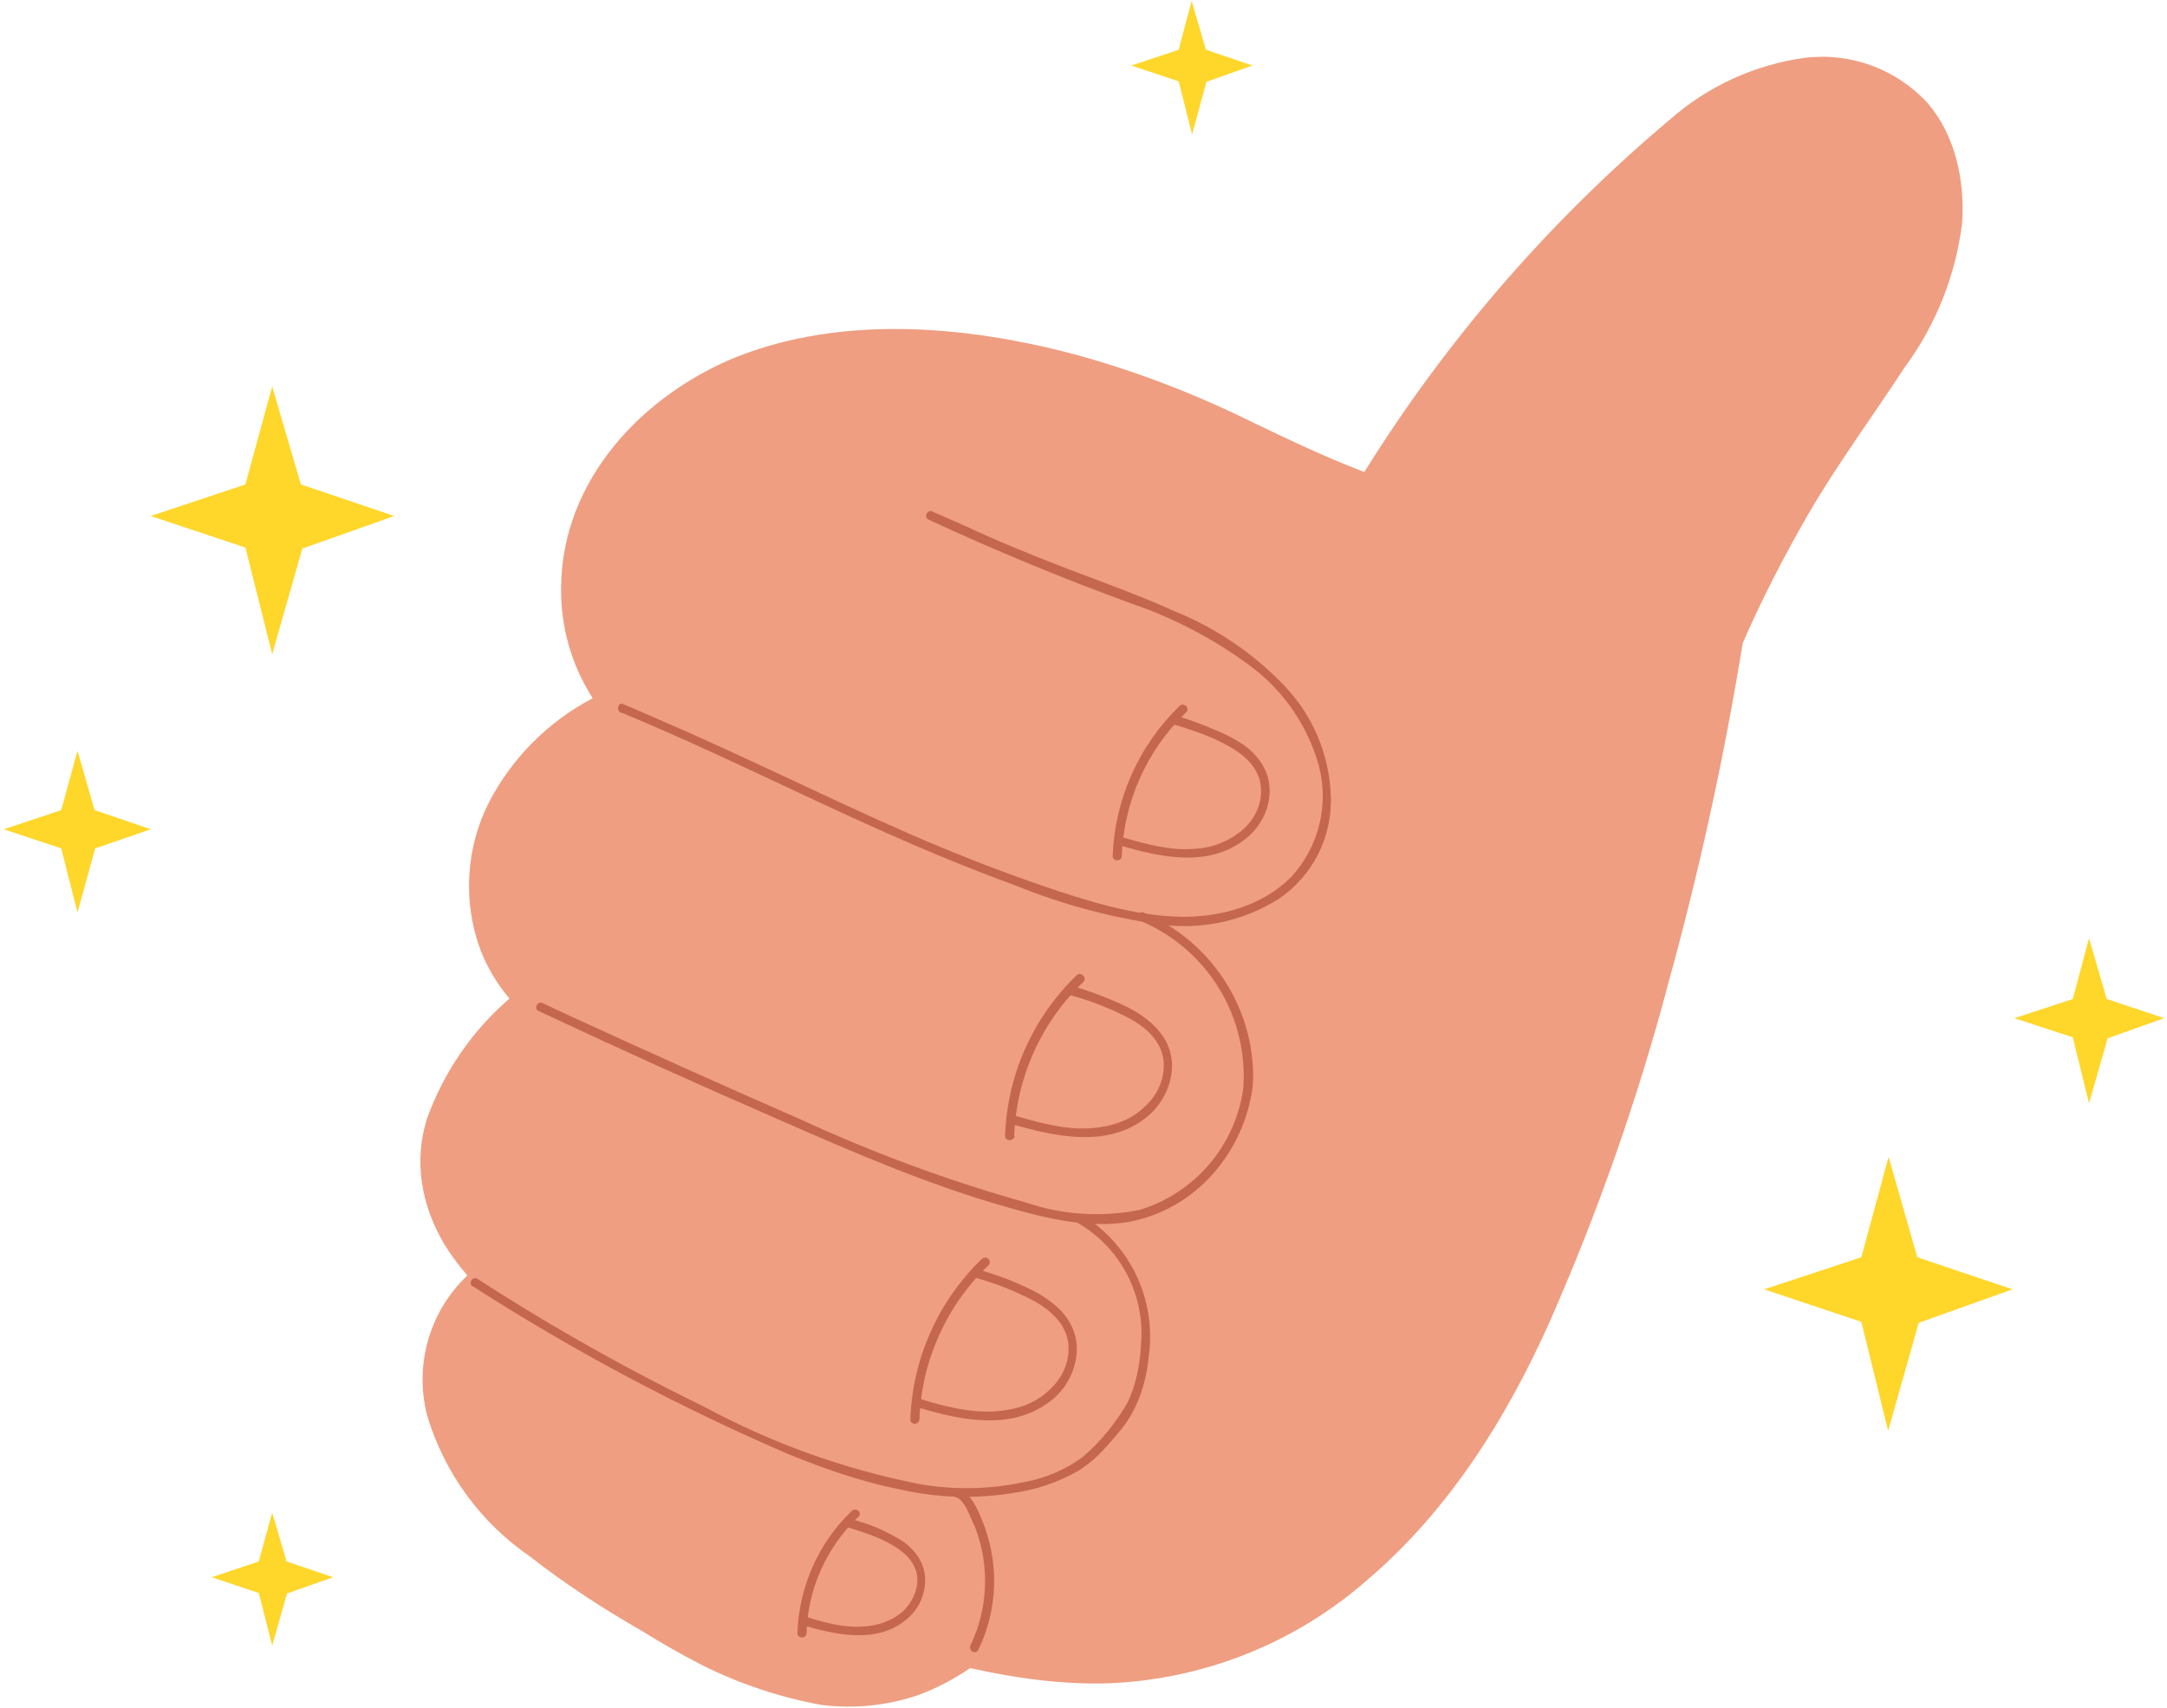
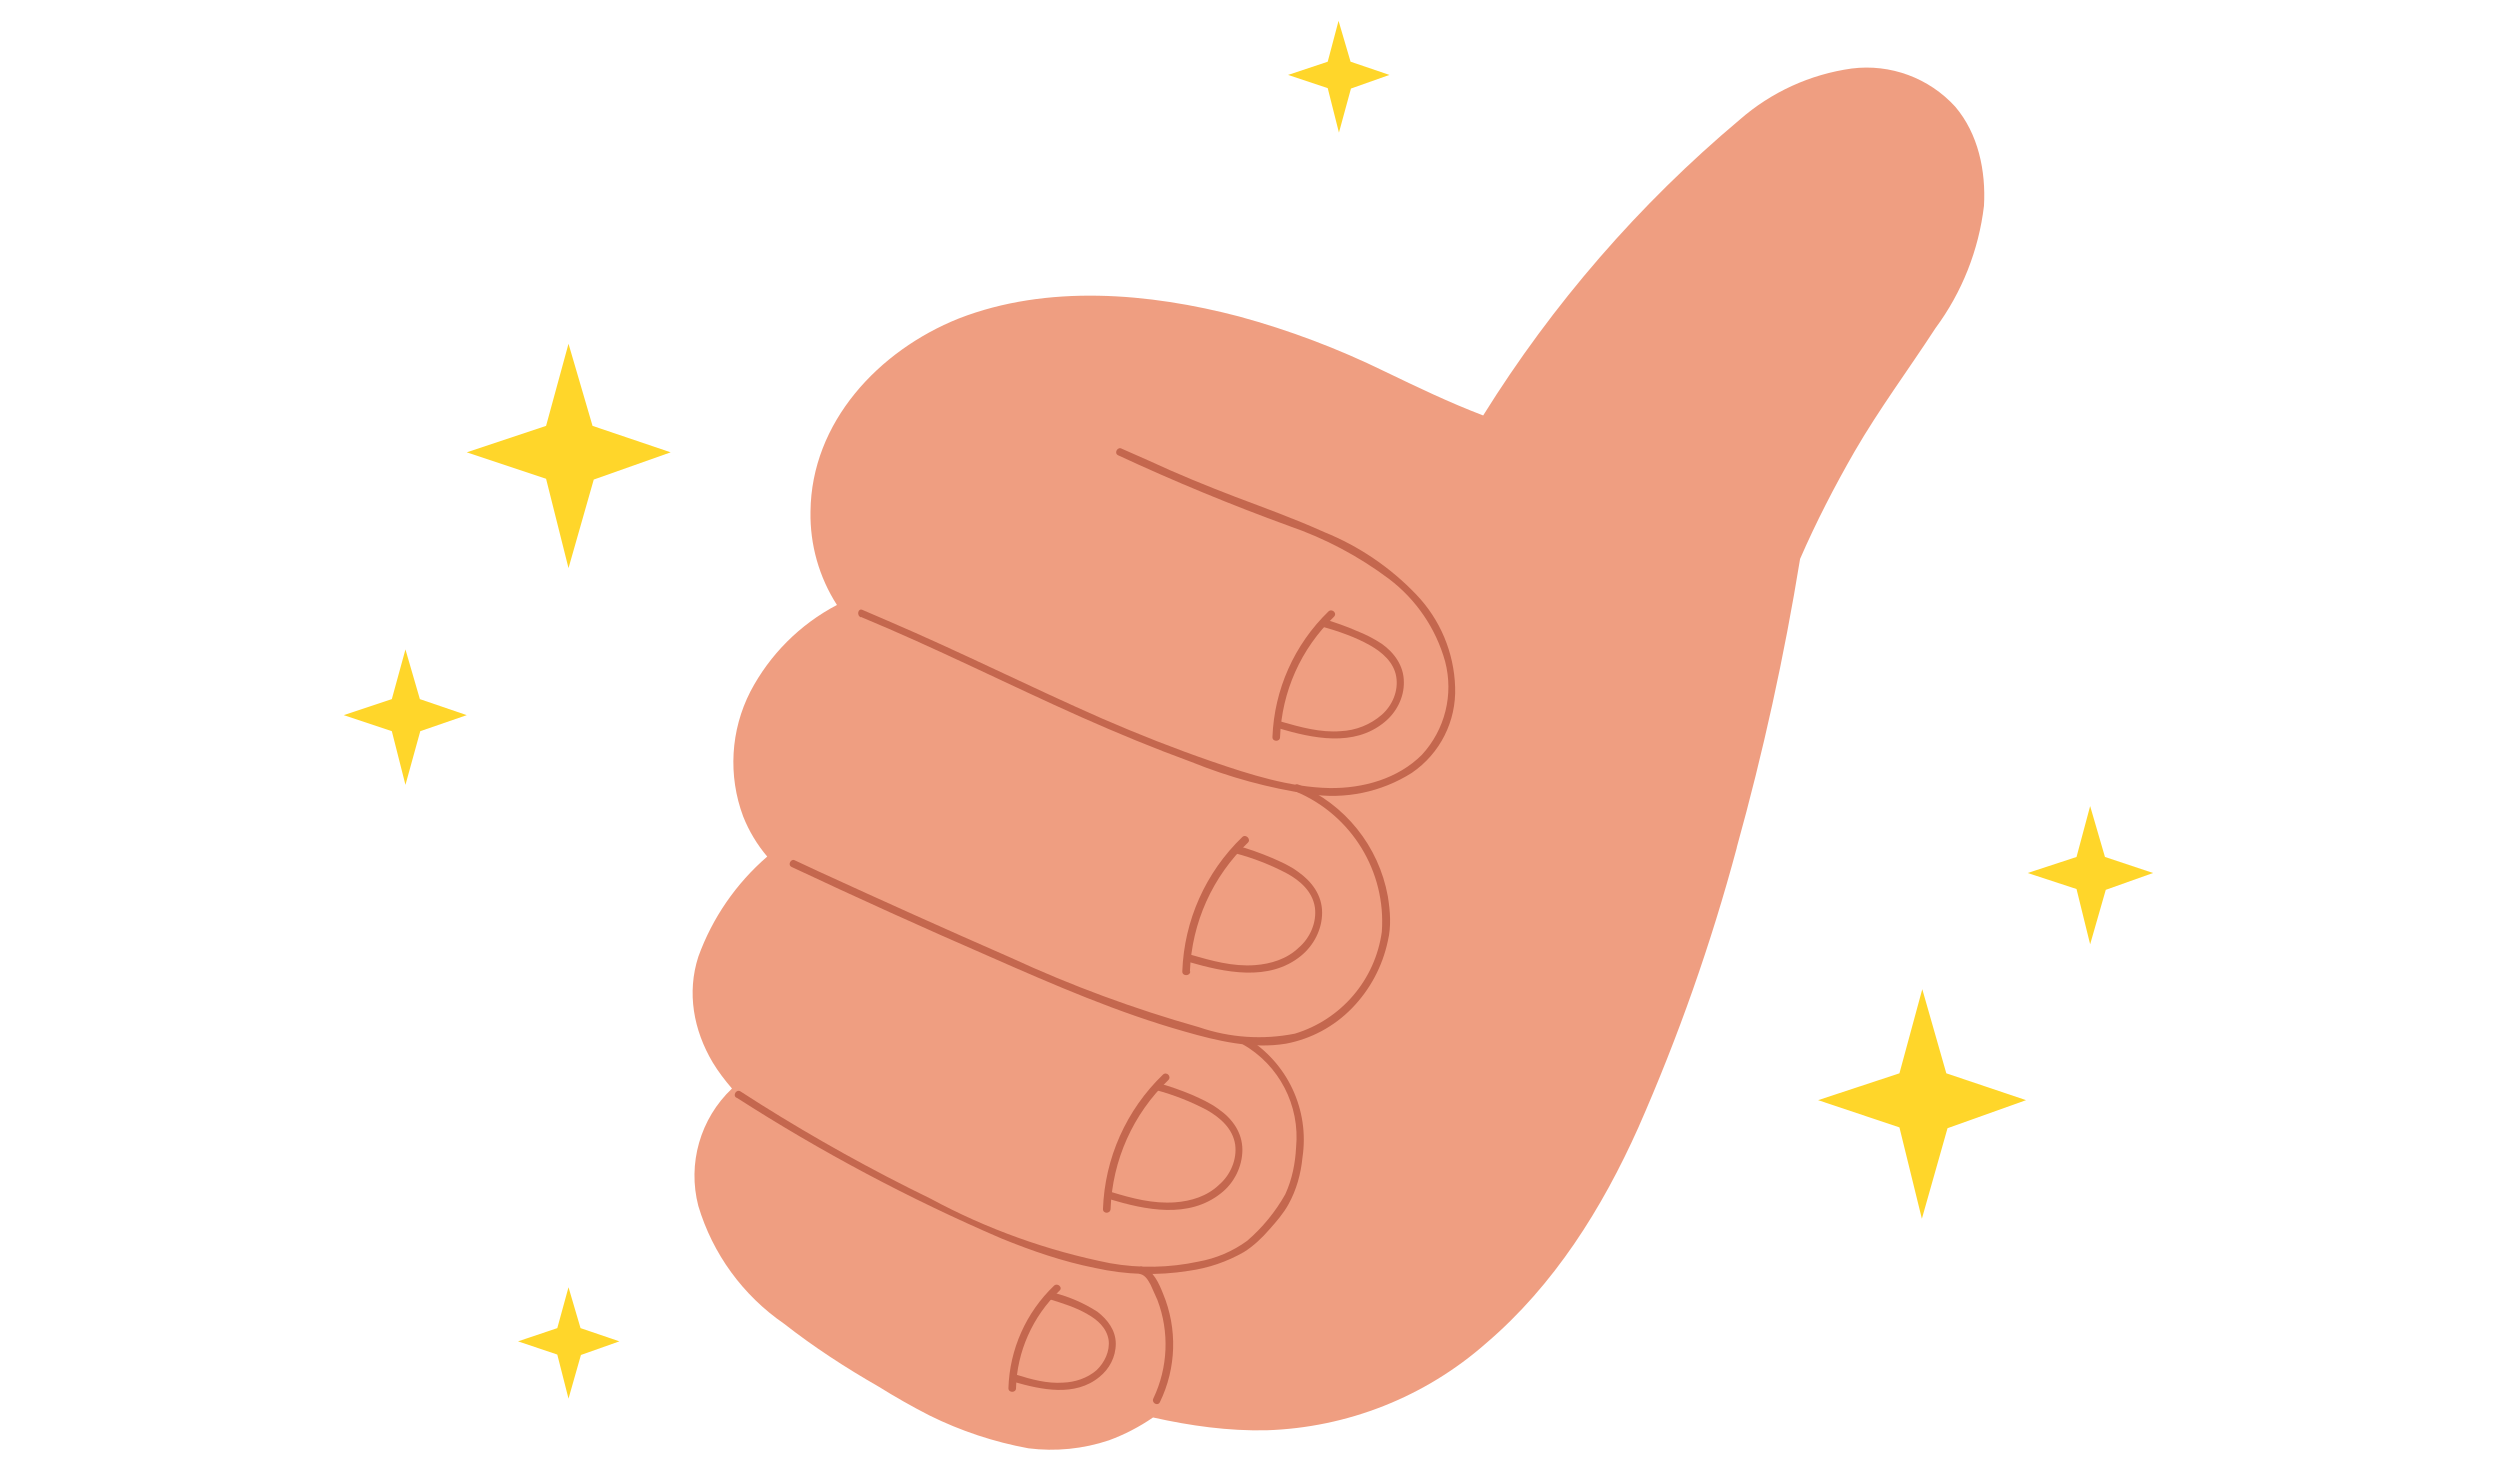
- <svg xmlns="http://www.w3.org/2000/svg" width="453" height="357" fill="none" viewBox="0 0 453 357">
+ <svg xmlns="http://www.w3.org/2000/svg" width="624" height="367" fill="none" viewBox="0 0 624 367">
  <defs />
-   <path fill="#EF9E81" d="M348.5 206.5a669.7 669.7 0 0015.8-72c4-9.2 8.6-18.1 13.6-26.8 6.2-10.7 13.5-20.5 20.2-30.8a64 64 0 0012.1-30.5c.5-8.7-1.4-18-7.2-24.8a29.9 29.9 0 00-25.8-9.5 53.7 53.7 0 00-28 12.8 311.5 311.5 0 00-64 73.8c-8.4-3.2-16.5-7.1-24.6-11A205.9 205.9 0 00224.3 74c-22.5-5.9-47.9-8.1-70 .5-20 8-36.8 25.9-37 48.2a41.7 41.7 0 006.6 23.3 51.3 51.3 0 00-21.6 21.6 38.7 38.7 0 00-1.8 31.2 36 36 0 006 10 60 60 0 00-17.2 25c-2.9 9-1.2 18.3 3.6 26.4 1.4 2.3 3 4.4 4.8 6.5a30 30 0 00-8.4 29.3 54.7 54.7 0 0021.4 29.4c7.4 5.8 15.4 11 23.6 15.7 4 2.5 8.4 5 12.7 7.2a93.7 93.7 0 0024.7 8.2 45.4 45.4 0 0020.1-2 49.8 49.8 0 0011-5.7c9.4 2.1 18.8 3.4 28.3 3.2a87.2 87.2 0 0054.8-21.7c17-14.5 29-33.7 38-53.8a483.2 483.2 0 0024.6-69.9z" />
-   <path fill="#C4674E" d="M98.9 269a454.7 454.7 0 0066 35.1c7.6 3.1 15.4 5.8 23.5 7.4a61.8 61.8 0 0023.3.7 38 38 0 0013.8-4.7c2.4-1.5 4.5-3.5 6.4-5.7 1.7-1.9 3.5-4 4.7-6.2 2-3.6 3.1-7.6 3.5-11.7a29.8 29.8 0 00-14-29.9c-1.1-.6-2 1-1 1.6a26.7 26.7 0 0113.4 25.8c-.2 4-1 8-2.7 11.7a43.6 43.6 0 01-9.5 11.6 29.5 29.5 0 01-12.2 5.2 57.1 57.1 0 01-22 .4 159.6 159.6 0 01-44.8-16.1c-14.6-7.1-28.8-15-42.5-23.6l-5-3.2c-1-.6-2 1-1 1.6z" />
-   <path fill="#C4674E" d="M112.6 211.4a1856 1856 0 0049.5 22.4c15.9 7 32 14 48.7 18.7 8 2.3 16.8 4.4 25.2 3 6.3-1.2 12-4.3 16.4-8.8a34.2 34.2 0 009-16.8c.9-3.7.6-7.5 0-11.2a37.5 37.5 0 00-22.4-27.9c-1-.4-1.5 1.4-.5 1.8a35.2 35.2 0 0121.4 35 31 31 0 01-21.7 25.4 46 46 0 01-23.9-1.6 318 318 0 01-47.1-17.4c-16-7-32-14.2-47.9-21.5l-6-2.8c-.9-.4-1.8 1.2-.7 1.7z" />
-   <path fill="#C4674E" d="M129.9 149c18.6 7.7 36.6 16.8 55 25 9 4 18.2 7.8 27.5 11.2a128 128 0 0029.4 8 37 37 0 0025.6-5.3 24.8 24.8 0 0010.8-21.4 35 35 0 00-9.7-23.1 65.9 65.9 0 00-23-15.6c-7.3-3.3-14.8-6-22.2-8.8-7.3-2.8-14.4-5.7-21.5-9L195 107c-1-.6-2 1-1 1.6a536 536 0 0042.8 17.7 90.8 90.8 0 0124.9 13.2 39 39 0 0114 20.6 25 25 0 01-5.8 23.3c-6 6-14.7 8.4-23 8.3-10-.2-20-3.4-29.3-6.6-9.3-3.2-18.4-6.8-27.4-10.7-18-7.9-35.5-16.7-53.5-24.4l-6.5-2.8c-1-.4-1.5 1.4-.3 1.9zM204.5 345a33 33 0 00.8-27.1c-1-2.5-2.4-5.8-5.2-6.7-1-.4-1.6 1.4-.5 1.8 1.3.3 2 1.6 2.6 2.7l1.7 3.8a31.3 31.3 0 01-1 24.5c-.6 1.1 1 2.1 1.6 1z" />
-   <path fill="#C4674E" d="M234.5 179a44 44 0 0113.4-30c1-.9-.4-2.2-1.3-1.4a46.1 46.1 0 00-14 31.4c0 1.2 1.9 1.2 1.9 0z" />
-   <path fill="#C4674E" d="M245 151.4c4.2 1.2 8.3 2.6 12 4.7 3 1.7 5.9 4.2 6.5 7.8.6 3.6-1 7.2-3.6 9.5a16.8 16.8 0 01-10.3 4.1c-5 .4-10-1-14.9-2.4-1.1-.3-1.6 1.4-.5 1.7 8.5 2.5 18.7 4.7 26.3-1.5 3-2.4 5-6.2 4.9-10.1 0-4-2.4-7.3-5.5-9.5a33 33 0 00-6.2-3.2c-2.7-1.2-5.4-2.1-8.2-3-1-.2-1.5 1.6-.4 2zM212 237.5a47 47 0 0114.5-32.2c.8-.8-.5-2.2-1.4-1.4a49 49 0 00-15 33.6c0 1.2 1.9 1.2 2 0z" />
-   <path fill="#C4674E" d="M223.4 208a61 61 0 0112.8 5c3.3 1.8 6.4 4.5 7 8.5.5 3.7-1.2 7.6-4 10-3 2.9-7 4.1-11 4.4-5.5.4-10.8-1.1-16-2.6-1-.3-1.6 1.5-.5 1.8 9 2.6 20 5 28-1.5 3.2-2.6 5.3-6.6 5.3-10.8 0-4.4-2.6-7.8-6-10.2-2-1.5-4.3-2.5-6.6-3.5a73.4 73.4 0 00-8.5-3c-1.1-.3-1.6 1.4-.5 1.8zM192.2 296.8a47 47 0 0114.4-32.2c.9-.9-.4-2.2-1.3-1.4a49 49 0 00-15 33.6c0 1.2 1.8 1.2 1.9 0z" />
-   <path fill="#C4674E" d="M203.6 267.1a61 61 0 0112.7 5c3.3 1.9 6.4 4.6 7 8.6.5 3.7-1.2 7.6-4 10-3 2.9-7 4.1-11 4.4-5.5.4-10.8-1-16-2.6-1-.2-1.5 1.5-.4 1.8 9 2.7 19.8 5 27.9-1.5 3.2-2.5 5.3-6.6 5.3-10.8 0-4.3-2.5-7.8-6-10.2-2-1.5-4.3-2.5-6.5-3.5a73.7 73.7 0 00-8.6-3c-1-.3-1.6 1.5-.4 1.8zM168.6 341.5c.2-9.1 4.2-18 10.8-24.3 1-.8-.4-2.1-1.3-1.3a37 37 0 00-11.4 25.6c0 1.2 1.9 1.2 1.9 0z" />
-   <path fill="#C4674E" d="M177 319.3c3.2 1 6.5 2 9.4 3.7 2.5 1.4 4.8 3.4 5.3 6.4.4 2.8-1 5.7-3 7.6-2.3 2-5.4 3-8.3 3.1-4 .3-8-.8-11.8-2-1.2-.3-1.7 1.5-.6 1.8 7 2 15.3 3.8 21.4-1.2 2.5-2 4-5 4-8.3 0-3.3-1.8-6-4.5-8a37 37 0 00-11.6-4.9c-1-.4-1.5 1.4-.4 1.8z" />
-   <path fill="#FFD62A" d="M400.8 262.9l-6-21-5.7 21-20.3 6.7 20.3 6.8 5.6 22.8 6.4-22.6 19.6-7-19.9-6.7zM62.9 101.3l-6-20.5-5.6 20.5-19.8 6.6 19.8 6.6 5.6 22.3 6.3-22.1 19.2-6.8-19.5-6.6zM440.4 208.9l-3.7-12.7-3.4 12.7-12.2 4 12.2 4 3.4 13.8 3.9-13.6 11.8-4.2-12-4zM19.8 169.5L16.2 157l-3.4 12.4-12 4 12 4 3.4 13.4 3.7-13.4 11.6-4-11.7-4zM252.1 10.4l-3-10.2-2.7 10.2-9.9 3.3 9.9 3.3 2.8 11.1 3-11 9.6-3.4-9.7-3.3zM59.9 326.5l-3-10.2-2.8 10.2-9.8 3.3 9.8 3.3 2.8 11 3.1-10.9 9.6-3.4-9.7-3.3z" />
+   <path fill="#EF9E81" d="M433.5 211.5a669.7 669.7 0 0015.8-72c4-9.2 8.6-18.1 13.6-26.8 6.2-10.7 13.5-20.5 20.2-30.8a64 64 0 0012.1-30.5c.5-8.7-1.4-18-7.2-24.8a29.9 29.9 0 00-25.8-9.5 53.7 53.7 0 00-28 12.8 311.5 311.5 0 00-64 73.8c-8.4-3.2-16.5-7.1-24.6-11A205.9 205.9 0 00309.3 79c-22.5-5.9-47.9-8.1-70 .5-20 8-36.8 25.9-37 48.2a41.7 41.7 0 006.6 23.3 51.3 51.3 0 00-21.6 21.6 38.7 38.7 0 00-1.8 31.2 36 36 0 006 10 60 60 0 00-17.2 25c-2.9 9-1.2 18.3 3.6 26.4 1.4 2.3 3 4.4 4.8 6.5a30 30 0 00-8.4 29.3 54.7 54.7 0 0021.4 29.4c7.4 5.8 15.4 11 23.6 15.7 4 2.5 8.4 5 12.7 7.2a93.7 93.7 0 0024.7 8.2 45.4 45.4 0 0020.1-2 49.8 49.8 0 0011-5.7c9.4 2.1 18.8 3.4 28.3 3.2a87.2 87.2 0 0054.8-21.7c17-14.5 29-33.7 38-53.8a483.2 483.2 0 0024.6-69.9z" />
+   <path fill="#C4674E" d="M183.9 274a454.7 454.7 0 0066 35.1c7.6 3.1 15.4 5.8 23.5 7.4a61.8 61.8 0 0023.3.7 38 38 0 0013.8-4.7c2.4-1.5 4.5-3.5 6.4-5.7 1.7-1.9 3.5-4 4.7-6.2 2-3.6 3.1-7.6 3.5-11.7a29.8 29.8 0 00-14-29.9c-1.1-.6-2 1-1 1.6a26.7 26.7 0 0113.4 25.8c-.2 4-1 8-2.7 11.7a43.6 43.6 0 01-9.5 11.6 29.5 29.5 0 01-12.2 5.2 57.1 57.1 0 01-22 .4 159.6 159.6 0 01-44.8-16.1c-14.6-7.1-28.8-15-42.5-23.6l-5-3.2c-1-.6-2 1-1 1.6z" />
+   <path fill="#C4674E" d="M197.6 216.4a1856 1856 0 0049.5 22.4c15.9 7 32 14 48.7 18.7 8 2.3 16.8 4.4 25.2 3 6.3-1.2 12-4.3 16.4-8.8a34.2 34.2 0 009-16.8c.9-3.7.6-7.5 0-11.2a37.5 37.5 0 00-22.4-27.9c-1-.4-1.5 1.4-.5 1.8a35.2 35.2 0 0121.4 35 31 31 0 01-21.7 25.4 46 46 0 01-23.9-1.6 318 318 0 01-47.1-17.4c-16-7-32-14.2-47.9-21.5l-6-2.8c-.9-.4-1.8 1.2-.7 1.7z" />
+   <path fill="#C4674E" d="M214.9 154c18.6 7.7 36.6 16.8 55 25 9 4 18.2 7.8 27.5 11.2a128 128 0 0029.4 8 37 37 0 0025.6-5.3 24.8 24.8 0 0010.8-21.4 35 35 0 00-9.7-23.1 65.9 65.9 0 00-23-15.6c-7.3-3.3-14.8-6-22.2-8.8-7.3-2.8-14.4-5.7-21.5-9L280 112c-1-.6-2 1-1 1.6a536 536 0 0042.8 17.7 90.8 90.8 0 0124.9 13.2 39 39 0 0114 20.6 25 25 0 01-5.8 23.3c-6 6-14.7 8.4-23 8.3-10-.2-20-3.4-29.3-6.6-9.3-3.2-18.4-6.8-27.4-10.7-18-7.9-35.5-16.7-53.5-24.4l-6.5-2.8c-1-.4-1.5 1.4-.3 1.9zM289.5 350a33 33 0 00.8-27.1c-1-2.5-2.4-5.8-5.2-6.7-1-.4-1.6 1.4-.5 1.8 1.3.3 2 1.6 2.6 2.7l1.7 3.8a31.3 31.3 0 01-1 24.5c-.6 1.1 1 2.1 1.6 1z" />
+   <path fill="#C4674E" d="M319.5 184a44 44 0 0113.4-30c1-.9-.4-2.2-1.3-1.4a46.1 46.1 0 00-14 31.4c0 1.2 1.9 1.2 1.9 0z" />
+   <path fill="#C4674E" d="M330 156.4c4.2 1.2 8.3 2.6 12 4.7 3 1.7 5.9 4.2 6.5 7.8.6 3.6-1 7.2-3.6 9.5a16.8 16.8 0 01-10.3 4.1c-5 .4-10-1-14.9-2.4-1.1-.3-1.6 1.4-.5 1.7 8.5 2.5 18.7 4.7 26.3-1.5 3-2.4 5-6.2 4.9-10.1 0-4-2.4-7.3-5.5-9.5a33 33 0 00-6.2-3.2c-2.7-1.2-5.4-2.1-8.2-3-1-.2-1.5 1.6-.4 2zM297 242.5a47 47 0 0114.5-32.2c.8-.8-.5-2.2-1.4-1.4a49 49 0 00-15 33.6c0 1.2 1.9 1.2 2 0z" />
+   <path fill="#C4674E" d="M308.4 213a61 61 0 0112.8 5c3.3 1.8 6.4 4.5 7 8.5.5 3.7-1.2 7.6-4 10-3 2.9-7 4.1-11 4.4-5.5.4-10.8-1.1-16-2.6-1-.3-1.6 1.5-.5 1.8 9 2.6 20 5 28-1.5 3.2-2.6 5.3-6.6 5.3-10.8 0-4.4-2.6-7.8-6-10.2-2-1.5-4.3-2.5-6.6-3.5a73.4 73.4 0 00-8.5-3c-1.1-.3-1.6 1.4-.5 1.8zM277.2 301.8a47 47 0 0114.4-32.2c.9-.9-.4-2.2-1.3-1.4a49 49 0 00-15 33.6c0 1.2 1.8 1.2 1.9 0z" />
+   <path fill="#C4674E" d="M288.6 272.1a61 61 0 0112.7 5c3.3 1.9 6.4 4.6 7 8.6.5 3.7-1.2 7.6-4 10-3 2.9-7 4.1-11 4.4-5.5.4-10.8-1-16-2.6-1-.2-1.5 1.5-.4 1.8 9 2.7 19.8 5 27.9-1.5 3.2-2.5 5.3-6.6 5.3-10.8 0-4.3-2.5-7.8-6-10.2-2-1.5-4.3-2.5-6.5-3.5a73.7 73.7 0 00-8.6-3c-1-.3-1.6 1.5-.4 1.8zM253.6 346.5c.2-9.1 4.2-18 10.8-24.3 1-.8-.4-2.1-1.3-1.3a37 37 0 00-11.4 25.6c0 1.2 1.9 1.2 1.9 0z" />
+   <path fill="#C4674E" d="M262 324.3c3.2 1 6.5 2 9.4 3.7 2.5 1.4 4.8 3.4 5.3 6.4.4 2.8-1 5.7-3 7.6-2.3 2-5.4 3-8.3 3.1-4 .3-8-.8-11.8-2-1.2-.3-1.7 1.5-.6 1.8 7 2 15.3 3.8 21.4-1.2 2.5-2 4.1-5 4.1-8.3 0-3.3-2-6-4.6-8a37 37 0 00-11.6-4.9c-1-.4-1.5 1.4-.4 1.8z" />
+   <path fill="#FFD62A" d="M485.8 267.9l-6-21-5.7 21-20.3 6.7 20.3 6.8 5.6 22.8 6.4-22.6 19.6-7-19.9-6.7zM147.9 106.3l-6-20.5-5.6 20.5-19.8 6.6 19.8 6.6 5.6 22.3 6.3-22.1 19.2-6.8-19.5-6.6zM525.4 213.9l-3.7-12.7-3.4 12.7-12.2 4 12.2 4 3.4 13.8 3.9-13.6 11.8-4.2-12-4zM104.8 174.5l-3.6-12.4-3.4 12.4-12 4 12 4 3.4 13.4 3.7-13.4 11.6-4-11.7-4zM337.1 15.4l-3-10.2-2.7 10.2-9.9 3.3 9.9 3.3 2.8 11.1 3-11 9.6-3.4-9.7-3.3zM144.9 331.5l-3-10.2-2.8 10.2-9.8 3.3 9.8 3.3 2.8 11 3.1-10.9 9.6-3.4-9.7-3.3z" />
</svg>
